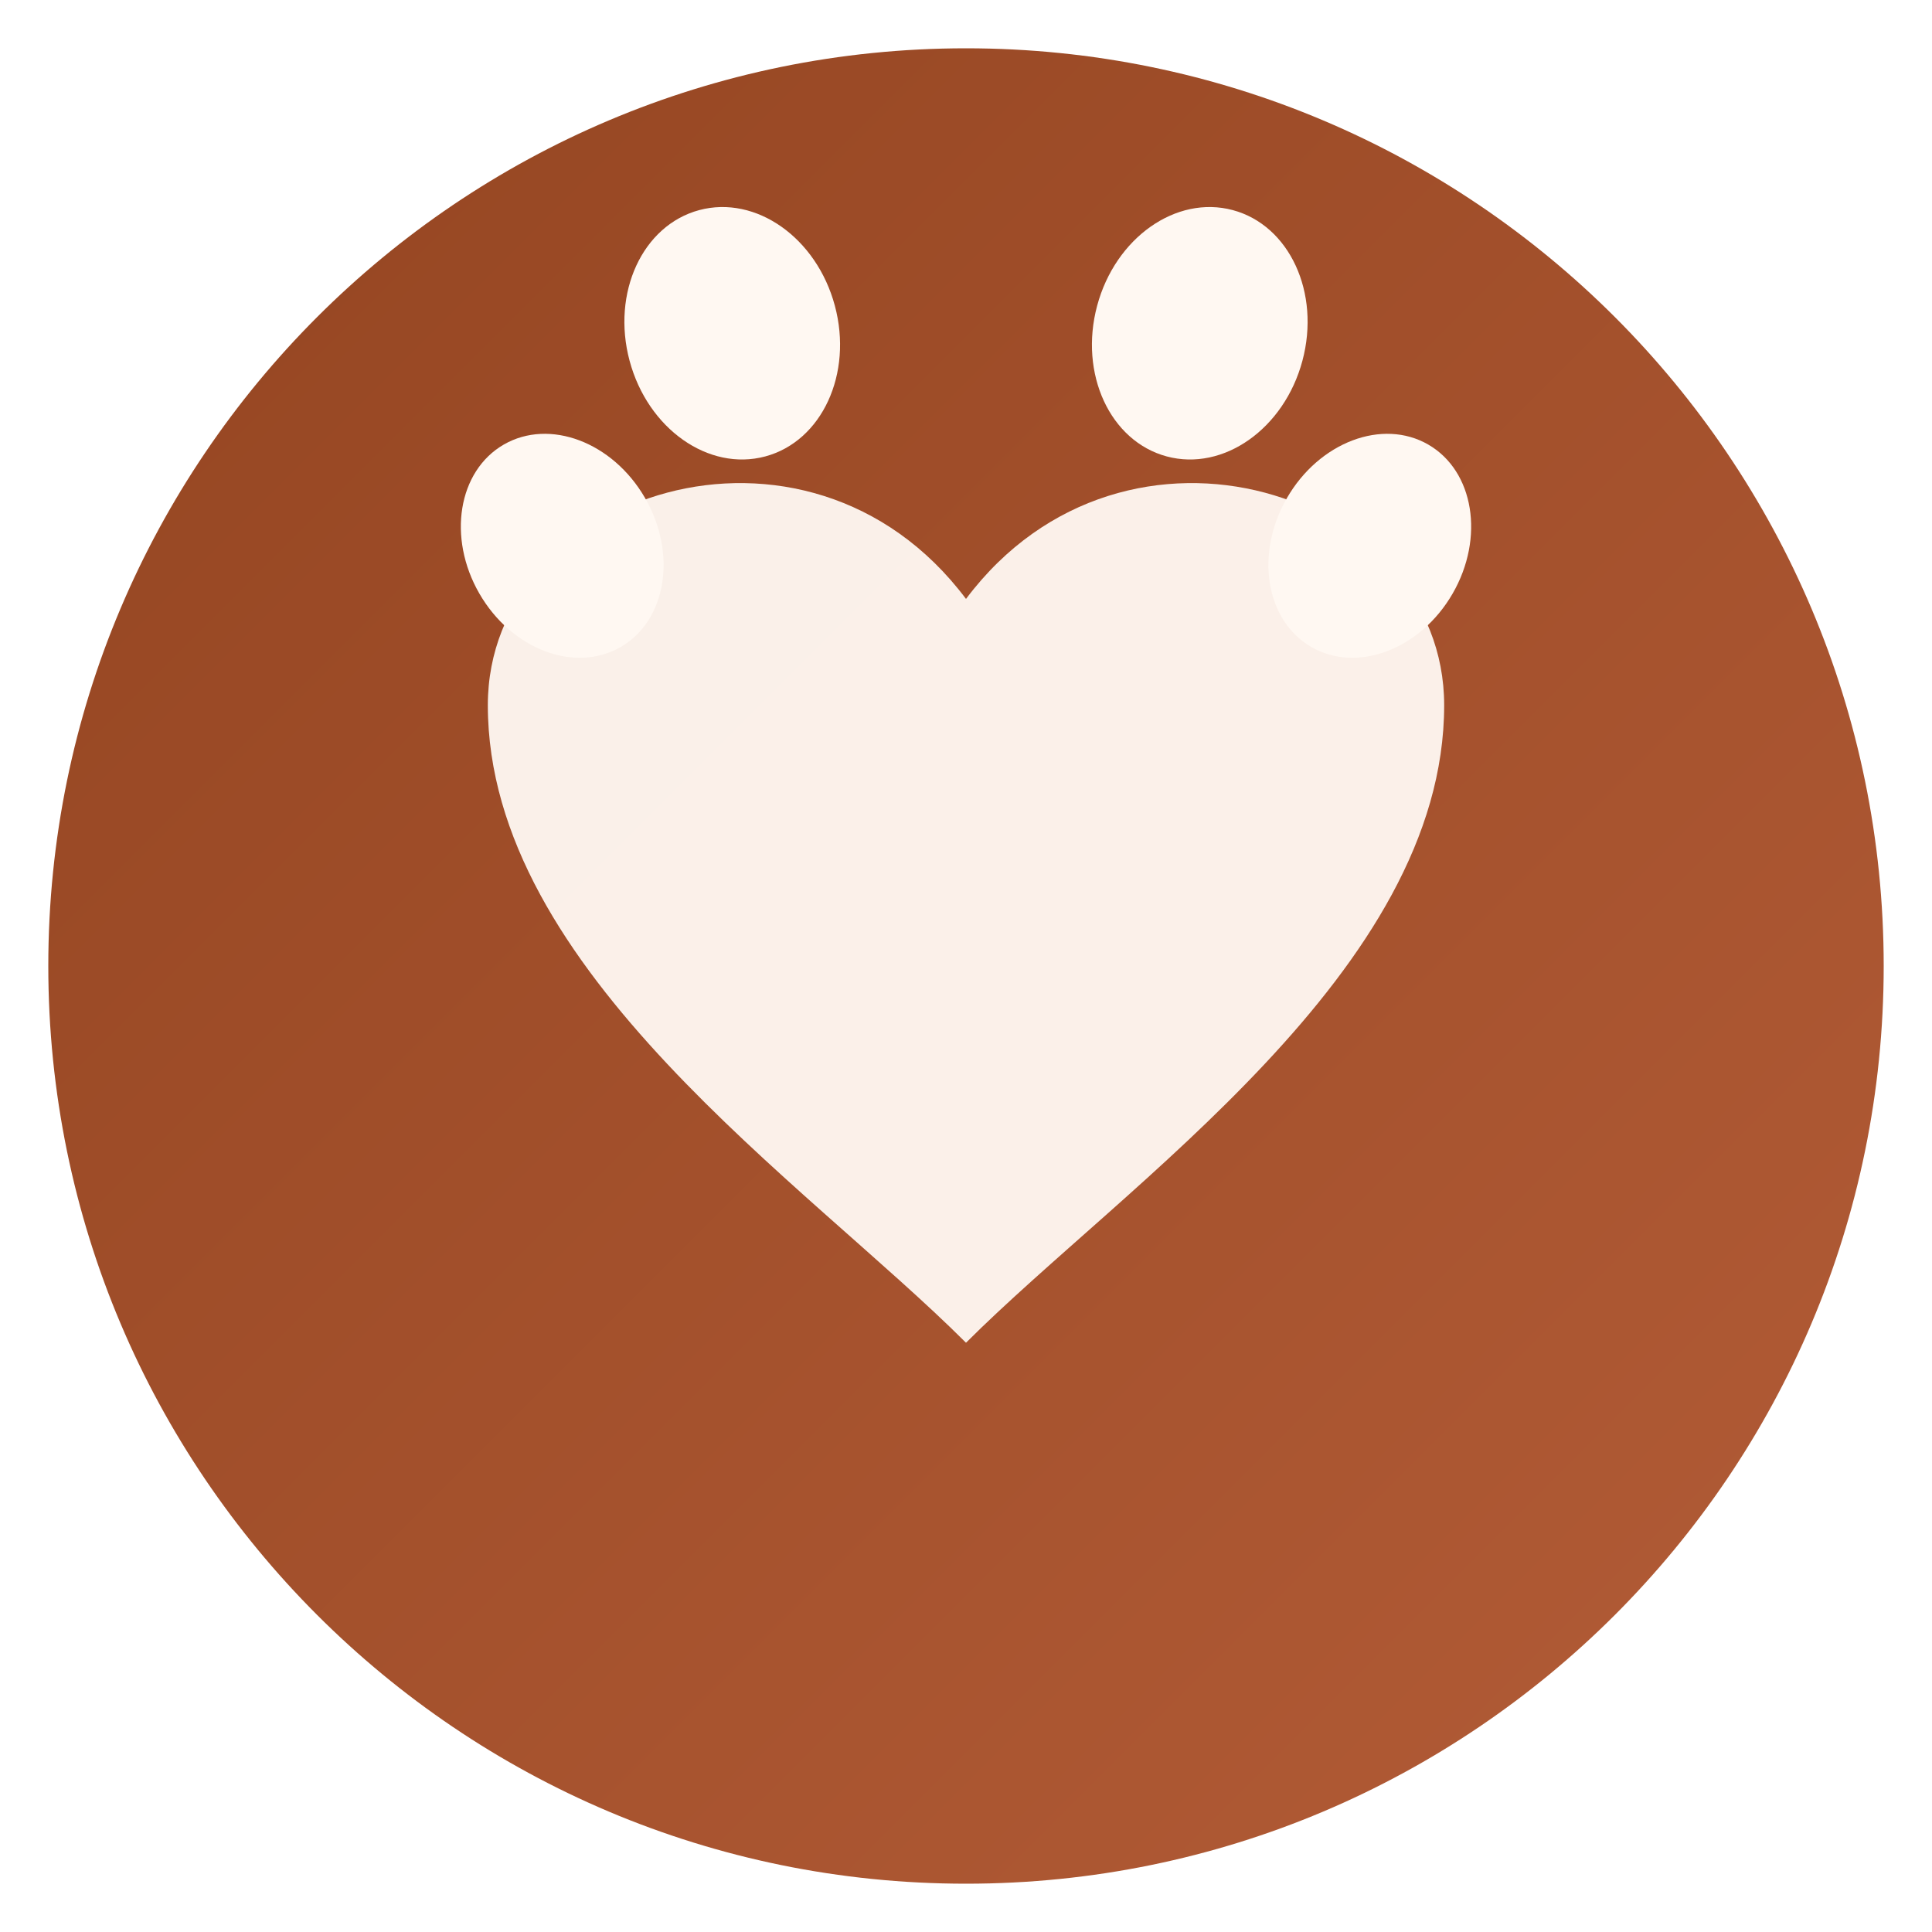
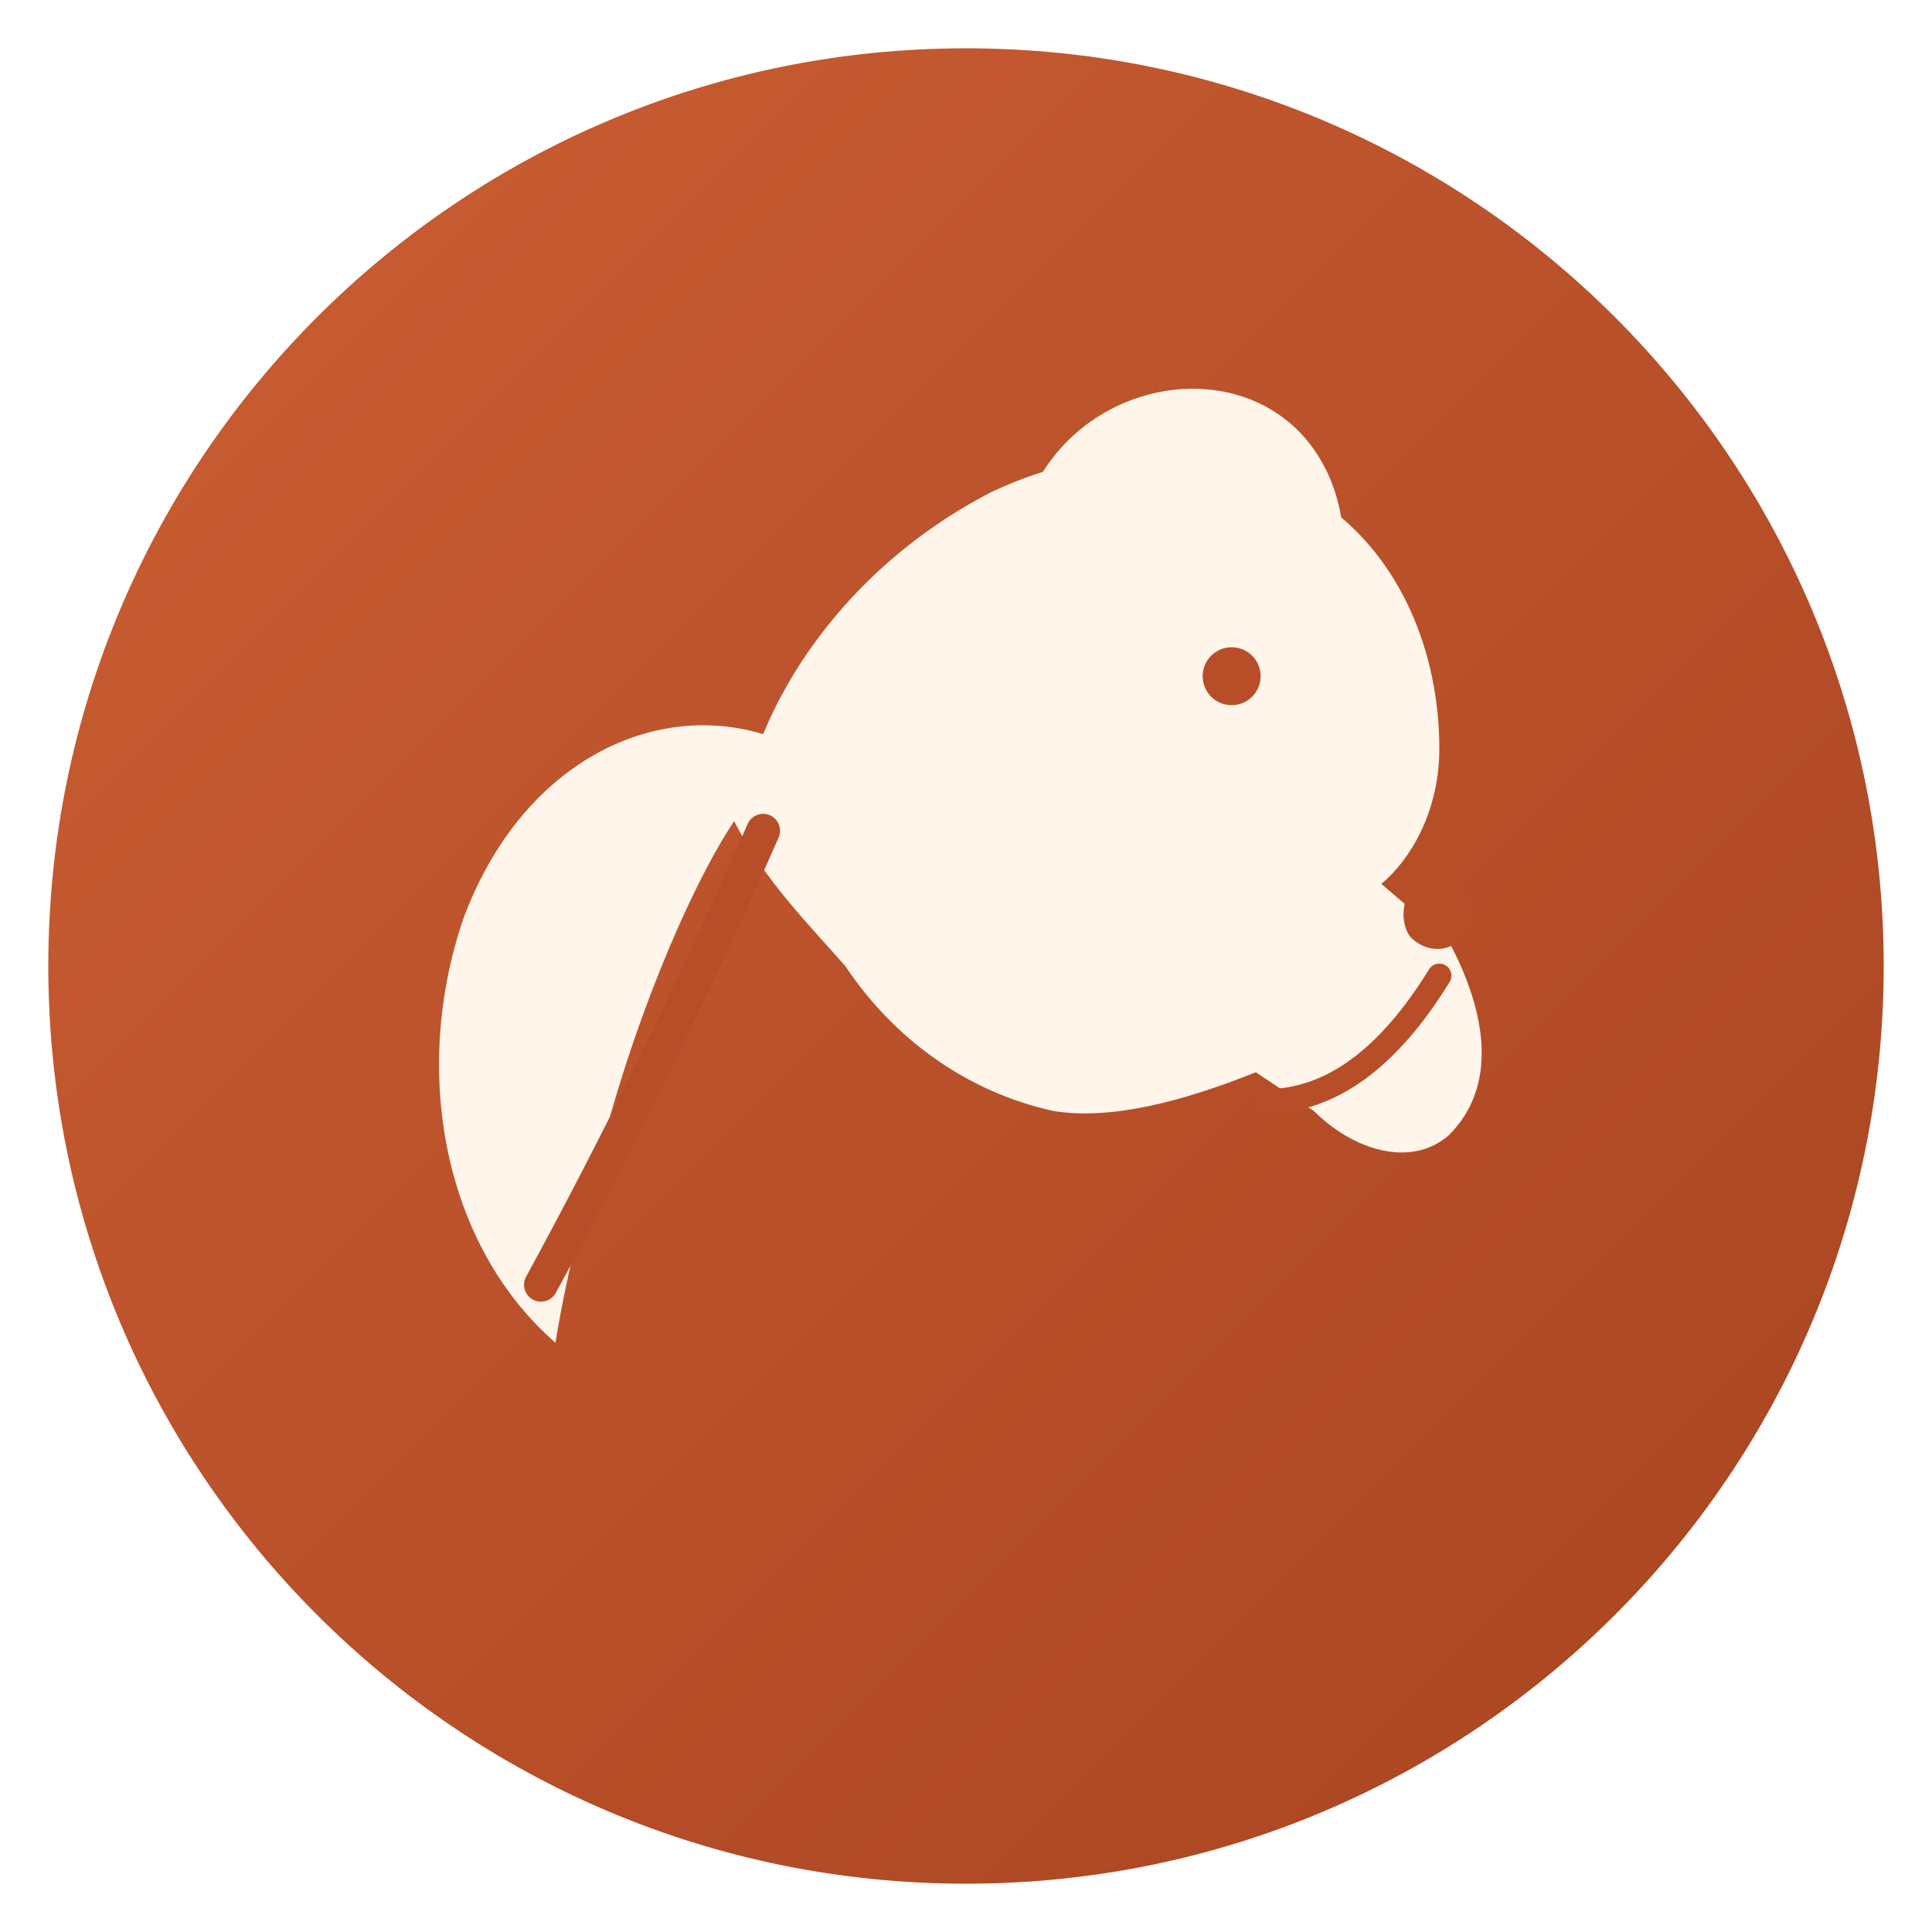
- <svg xmlns="http://www.w3.org/2000/svg" viewBox="0 0 200 200" width="200" height="200">
+ <svg xmlns="http://www.w3.org/2000/svg" viewBox="0 0 400 400" width="400" height="400">
  <defs>
-     <linearGradient id="logoGrad" x1="0%" y1="0%" x2="100%" y2="100%">
-       <stop offset="0%" style="stop-color:#944521" />
-       <stop offset="100%" style="stop-color:#b35c37" />
+     <linearGradient id="bg" x1="0%" y1="0%" x2="100%" y2="100%">
+       <stop offset="0%" stop-color="#cb5e34" />
+       <stop offset="100%" stop-color="#a84420" />
    </linearGradient>
  </defs>
-   <circle cx="100" cy="100" r="95" fill="url(#logoGrad)" />
-   <g transform="translate(100,95) scale(1.1)" fill="#fff8f2">
-     <path d="M0-30 C-15-50 -45-40 -45-20 C-45 5 -15 25 0 40 C15 25 45 5 45-20 C45-40 15-50 0-30Z" opacity="0.95" />
-     <ellipse cx="-22" cy="-55" rx="10" ry="12" transform="rotate(-15 -22 -55)" />
-     <ellipse cx="22" cy="-55" rx="10" ry="12" transform="rotate(15 22 -55)" />
-     <ellipse cx="-38" cy="-35" rx="9" ry="11" transform="rotate(-30 -38 -35)" />
-     <ellipse cx="38" cy="-35" rx="9" ry="11" transform="rotate(30 38 -35)" />
-   </g>
+   <circle cx="200" cy="200" r="190" fill="url(#bg)" />
+   <path d="     M115,278     C92,258 85,222 96,190     C108,158 135,145 158,152     C165,135 180,115 205,102     C230,90 258,92 275,105     C290,116 298,135 298,155     C298,168 292,178 286,183     L300,195     C308,210 310,225 300,235     C292,242 280,238 272,230     L260,222     C245,228 230,232 218,230     C200,226 185,215 175,200     C168,192 158,182 152,170     C142,185 130,215 124,240     C118,260 116,272 115,278     Z" fill="#fff5eb" />
+   <path d="     M212,106     C220,82 248,74 265,86     C278,95 282,115 274,128     C266,138 250,130 238,118     L222,110 Z" fill="#fff5eb" />
+   <path d="M112,266 Q136,222 158,172" stroke="#b84e28" stroke-width="7" fill="none" stroke-linecap="round" />
+   <circle cx="255" cy="140" r="6" fill="#b84e28" />
+   <path d="M296,182 C302,180 306,186 304,192 C302,197 296,198 292,194 C289,190 291,182 296,182 Z" fill="#b84e28" />
+   <path d="M298,202 Q282,228 262,228" stroke="#b84e28" stroke-width="5" fill="none" stroke-linecap="round" />
</svg>
